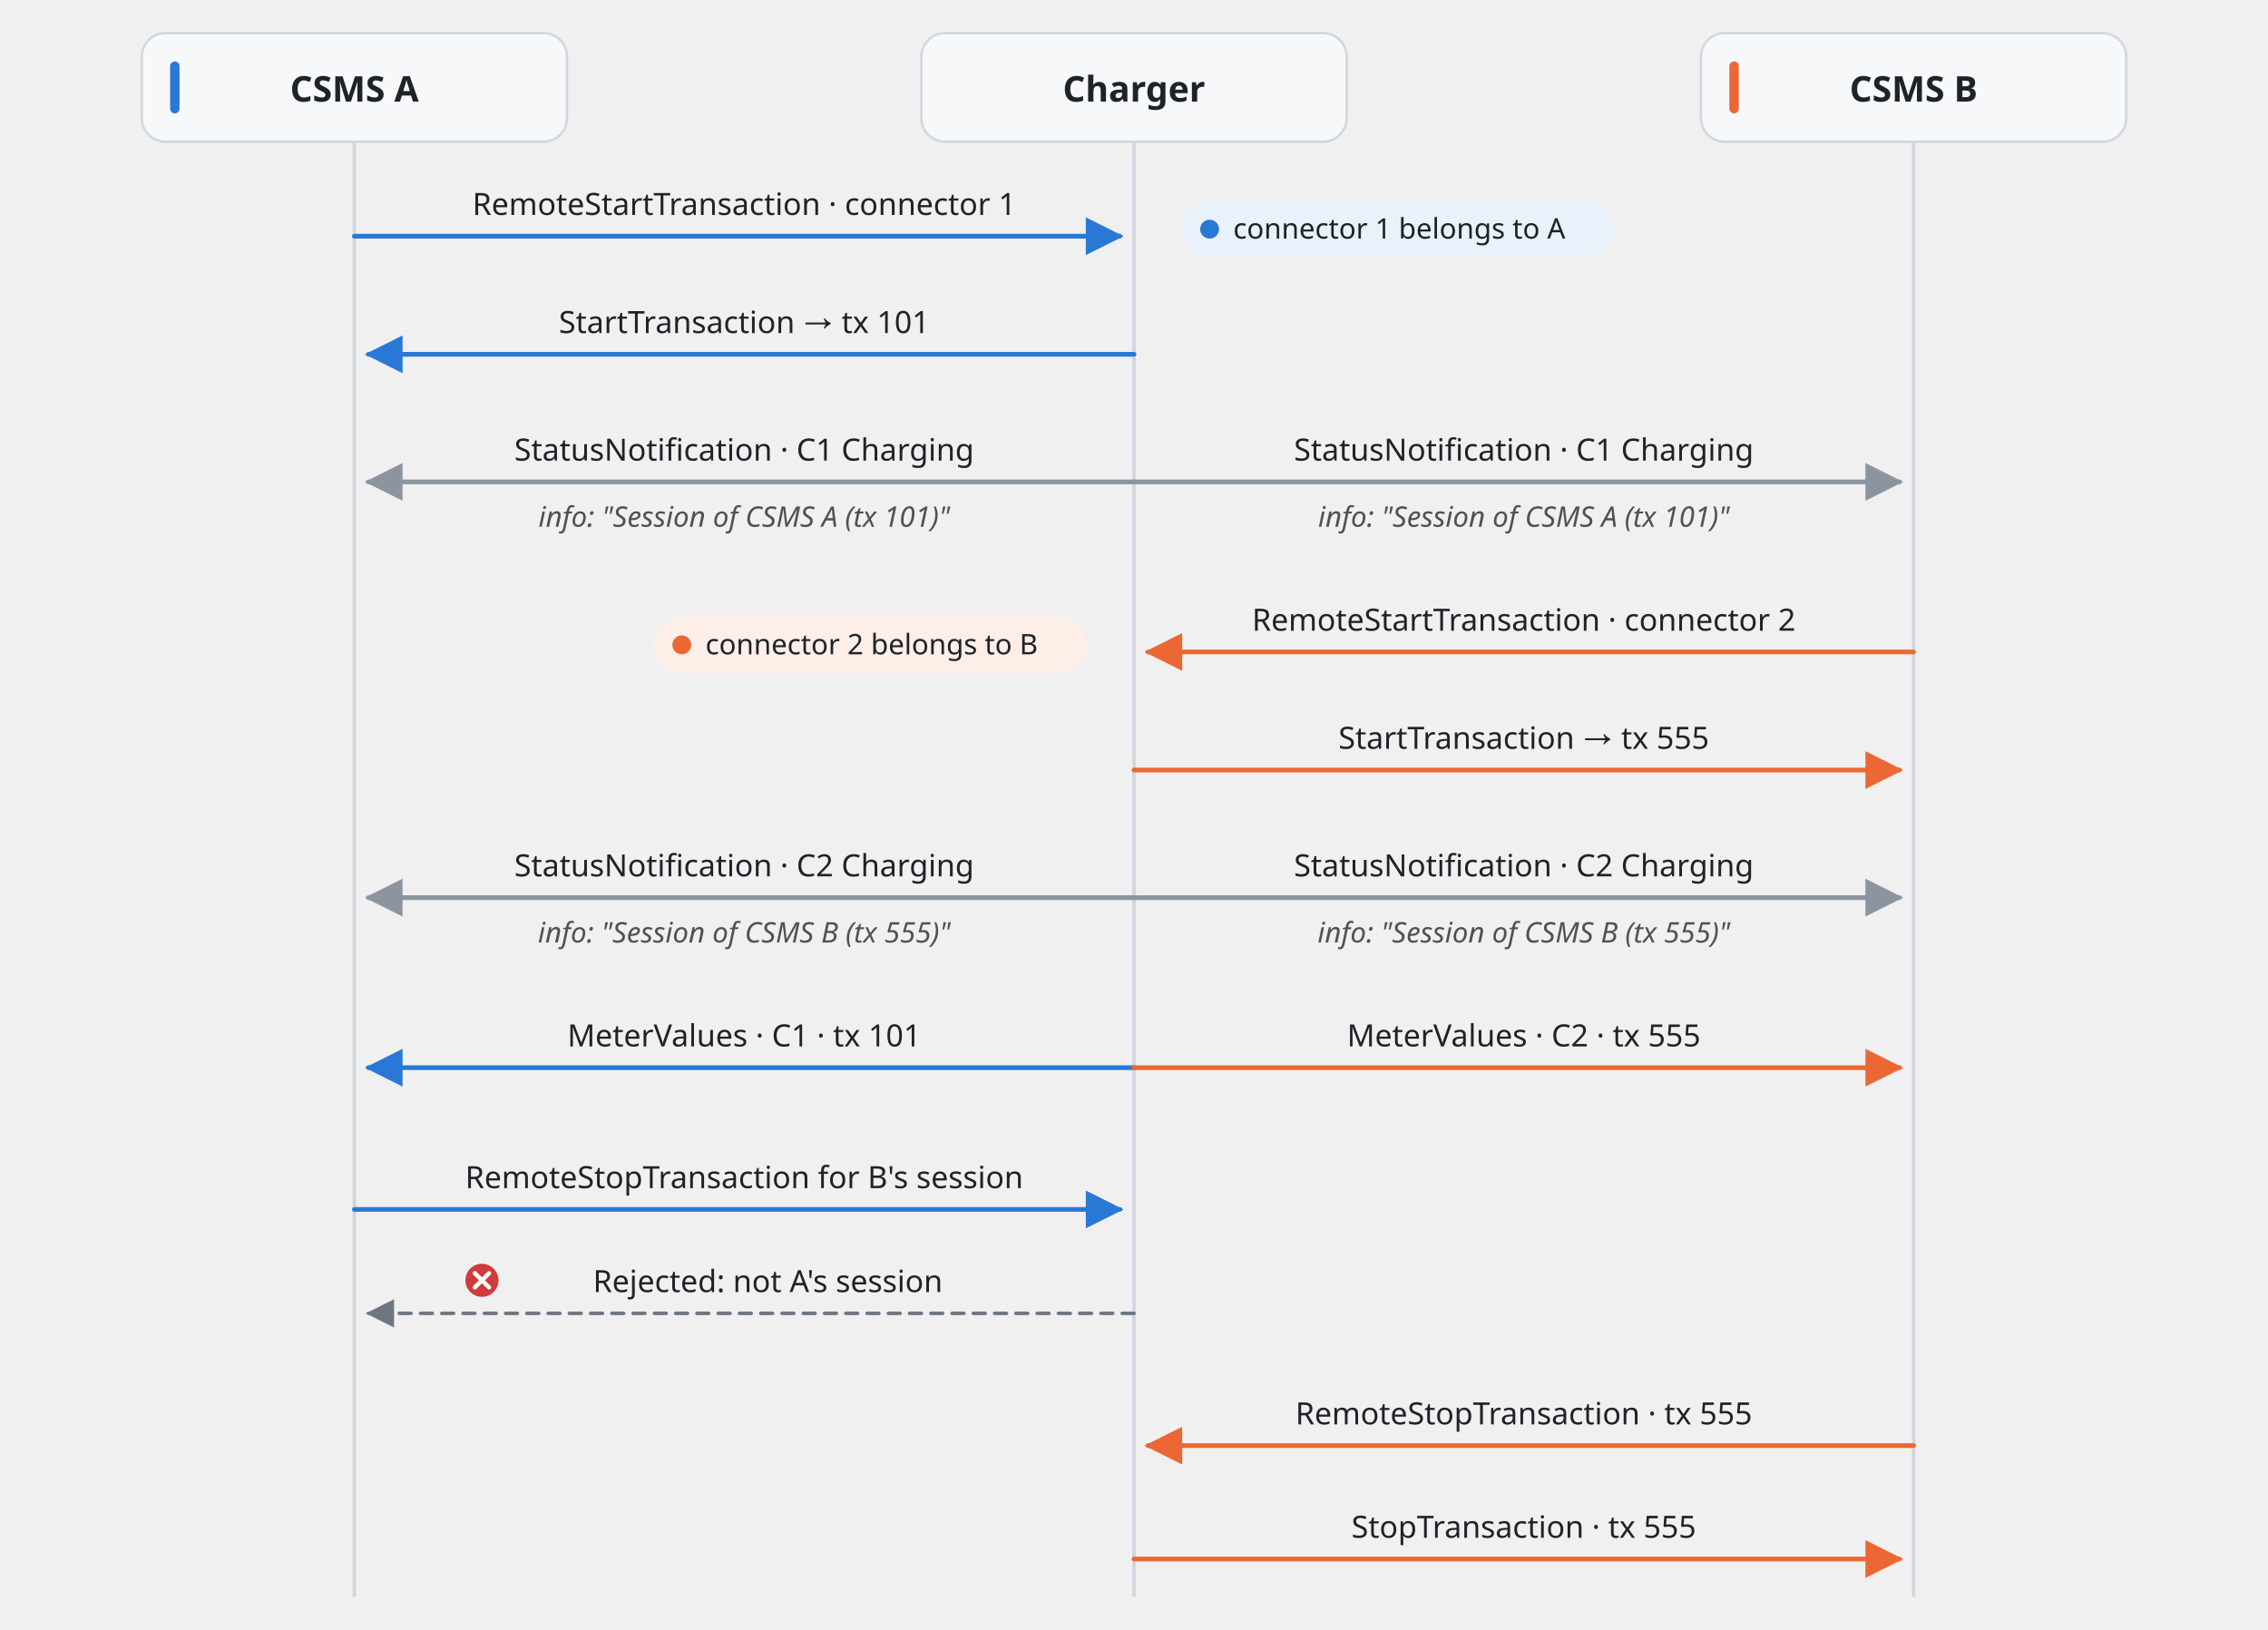
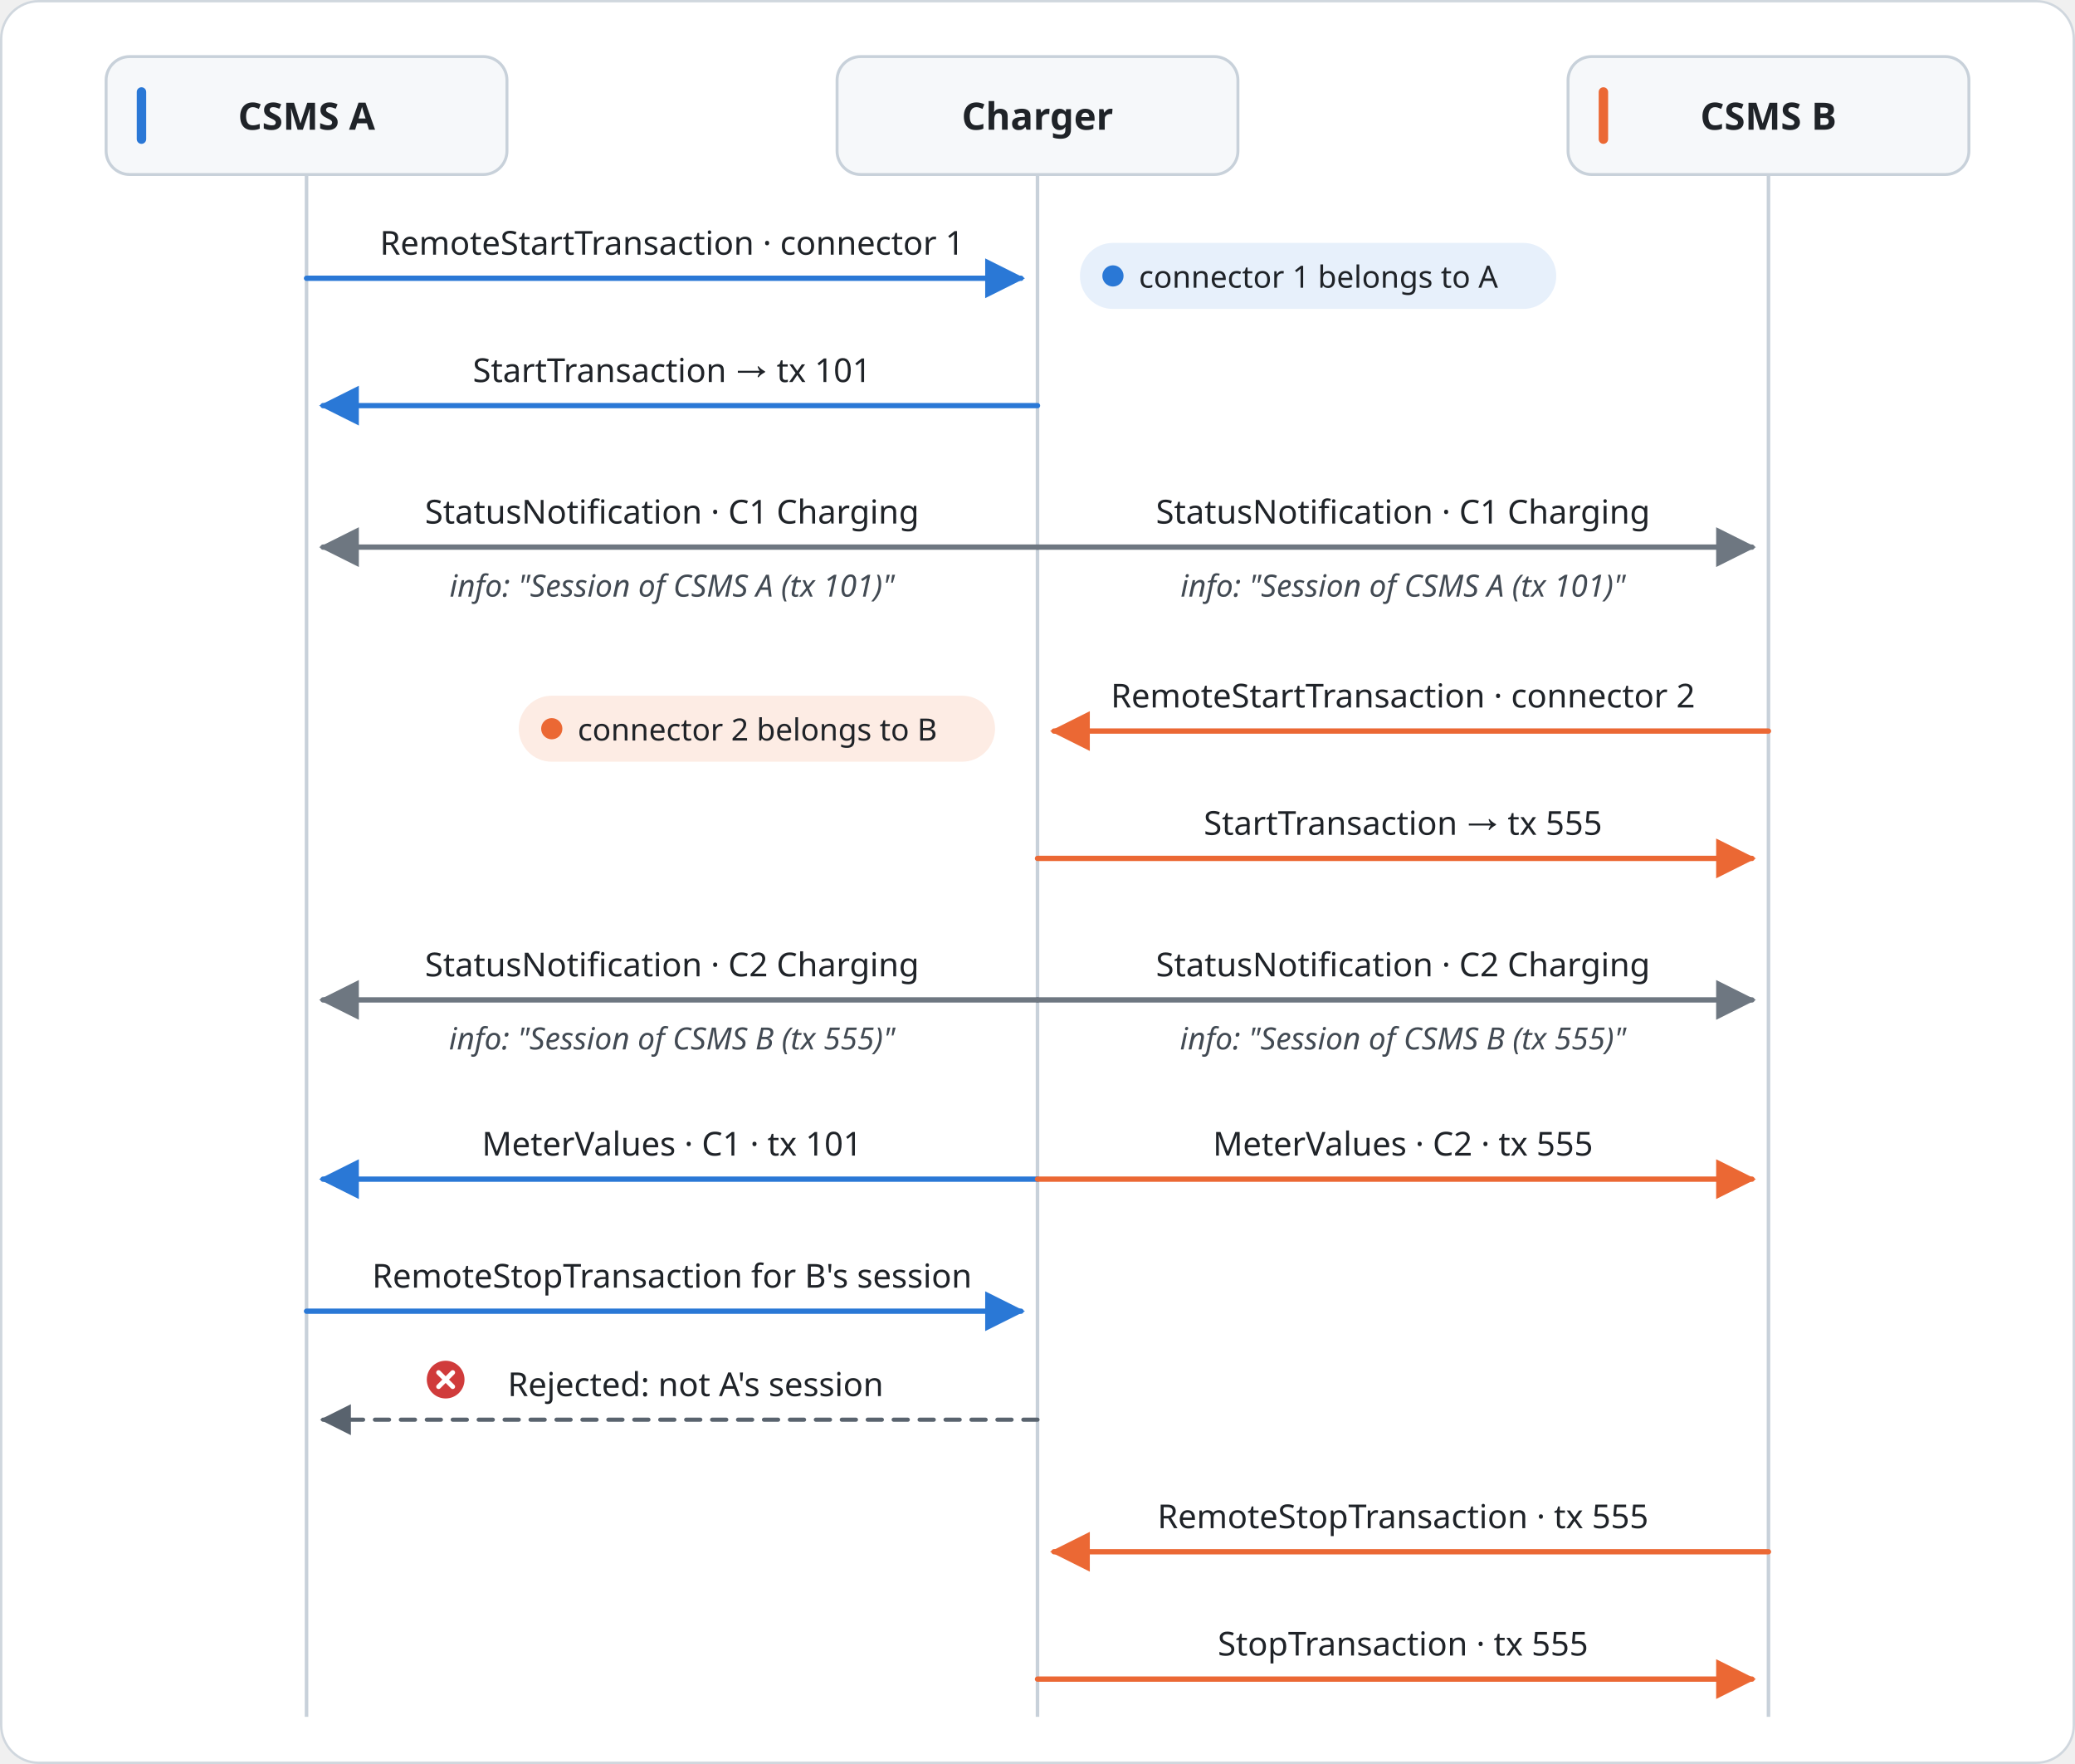
- <svg xmlns="http://www.w3.org/2000/svg" width="960" height="690" viewBox="0 0 960 690" role="img" font-family="-apple-system, BlinkMacSystemFont, 'Segoe UI', 'Noto Sans', Helvetica, Arial, sans-serif">
+ <svg xmlns="http://www.w3.org/2000/svg" width="880" height="748" viewBox="0 0 880 748" role="img" font-family="-apple-system, BlinkMacSystemFont, 'Segoe UI', 'Noto Sans', Helvetica, Arial, sans-serif">
  <defs>
-     <marker id="arrow-a" viewBox="0 0 10 10" refX="9" refY="5" markerWidth="8" markerHeight="8" orient="auto-start-reverse">
+     <marker id="arrow-a" viewBox="0 0 10 10" refX="9" refY="5" markerWidth="7.5" markerHeight="7.5" orient="auto-start-reverse">
      <path d="M0,0 L10,5 L0,10 z" fill="#2a78d6" />
    </marker>
-     <marker id="arrow-b" viewBox="0 0 10 10" refX="9" refY="5" markerWidth="8" markerHeight="8" orient="auto-start-reverse">
+     <marker id="arrow-b" viewBox="0 0 10 10" refX="9" refY="5" markerWidth="7.5" markerHeight="7.5" orient="auto-start-reverse">
      <path d="M0,0 L10,5 L0,10 z" fill="#eb6834" />
    </marker>
-     <marker id="arrow-neutral" viewBox="0 0 10 10" refX="9" refY="5" markerWidth="8" markerHeight="8" orient="auto-start-reverse">
-       <path d="M0,0 L10,5 L0,10 z" fill="#8c959f" />
-     </marker>
-     <marker id="arrow-muted" viewBox="0 0 10 10" refX="9" refY="5" markerWidth="8" markerHeight="8" orient="auto-start-reverse">
+     <marker id="arrow-neutral" viewBox="0 0 10 10" refX="9" refY="5" markerWidth="7.5" markerHeight="7.5" orient="auto-start-reverse">
      <path d="M0,0 L10,5 L0,10 z" fill="#6e7781" />
    </marker>
+     <marker id="arrow-muted" viewBox="0 0 10 10" refX="9" refY="5" markerWidth="7.5" markerHeight="7.5" orient="auto-start-reverse">
+       <path d="M0,0 L10,5 L0,10 z" fill="#59636e" />
+     </marker>
  </defs>
-   <rect x="60" y="14" width="180" height="46" rx="10" fill="#f6f8fa" stroke="#d0d7de" stroke-width="1" />
-   <rect x="72" y="26" width="4" height="22" rx="2" fill="#2a78d6" />
-   <text x="150" y="43" font-size="15" font-weight="600" fill="#1f2328" text-anchor="middle">CSMS A</text>
-   <line x1="150" y1="60" x2="150" y2="676" stroke="#d0d7de" stroke-width="1.5" stroke-linecap="butt" fill="none" />
-   <rect x="390" y="14" width="180" height="46" rx="10" fill="#f6f8fa" stroke="#d0d7de" stroke-width="1" />
-   <text x="480" y="43" font-size="15" font-weight="600" fill="#1f2328" text-anchor="middle">Charger</text>
-   <line x1="480" y1="60" x2="480" y2="676" stroke="#d0d7de" stroke-width="1.5" stroke-linecap="butt" fill="none" />
-   <rect x="720" y="14" width="180" height="46" rx="10" fill="#f6f8fa" stroke="#d0d7de" stroke-width="1" />
-   <rect x="732" y="26" width="4" height="22" rx="2" fill="#eb6834" />
-   <text x="810" y="43" font-size="15" font-weight="600" fill="#1f2328" text-anchor="middle">CSMS B</text>
-   <line x1="810" y1="60" x2="810" y2="676" stroke="#d0d7de" stroke-width="1.5" stroke-linecap="butt" fill="none" />
-   <line x1="150" y1="100" x2="474" y2="100" stroke="#2a78d6" stroke-width="2" stroke-linecap="round" fill="none" marker-end="url(#arrow-a)" />
-   <text x="315.0" y="91" font-size="13" font-weight="400" fill="#1f2328" text-anchor="middle">RemoteStartTransaction · connector 1</text>
-   <rect x="500" y="85" width="183.4" height="24" rx="12" fill="#e9f1fb" />
-   <circle cx="512" cy="97" r="4" fill="#2a78d6" />
-   <text x="522" y="101" font-size="12" font-weight="400" fill="#1f2328" text-anchor="start">connector 1 belongs to A</text>
-   <line x1="480" y1="150" x2="156" y2="150" stroke="#2a78d6" stroke-width="2" stroke-linecap="round" fill="none" marker-end="url(#arrow-a)" />
-   <text x="315.0" y="141" font-size="13" font-weight="400" fill="#1f2328" text-anchor="middle">StartTransaction  →  tx 101</text>
-   <line x1="480" y1="204" x2="156" y2="204" stroke="#8c959f" stroke-width="2" stroke-linecap="round" fill="none" marker-end="url(#arrow-neutral)" />
-   <text x="315.0" y="195" font-size="13" font-weight="400" fill="#1f2328" text-anchor="middle">StatusNotification · C1 Charging</text>
-   <text x="315.0" y="223" font-size="12" font-weight="400" fill="#52514e" text-anchor="middle" font-style="italic">info: "Session of CSMS A (tx 101)"</text>
-   <line x1="480" y1="204" x2="804" y2="204" stroke="#8c959f" stroke-width="2" stroke-linecap="round" fill="none" marker-end="url(#arrow-neutral)" />
-   <text x="645.0" y="195" font-size="13" font-weight="400" fill="#1f2328" text-anchor="middle">StatusNotification · C1 Charging</text>
-   <text x="645.0" y="223" font-size="12" font-weight="400" fill="#52514e" text-anchor="middle" font-style="italic">info: "Session of CSMS A (tx 101)"</text>
-   <line x1="810" y1="276" x2="486" y2="276" stroke="#eb6834" stroke-width="2" stroke-linecap="round" fill="none" marker-end="url(#arrow-b)" />
-   <text x="645.0" y="267" font-size="13" font-weight="400" fill="#1f2328" text-anchor="middle">RemoteStartTransaction · connector 2</text>
-   <rect x="276.6" y="261" width="183.4" height="24" rx="12" fill="#fdefe8" />
-   <circle cx="288.6" cy="273" r="4" fill="#eb6834" />
-   <text x="298.6" y="277" font-size="12" font-weight="400" fill="#1f2328" text-anchor="start">connector 2 belongs to B</text>
-   <line x1="480" y1="326" x2="804" y2="326" stroke="#eb6834" stroke-width="2" stroke-linecap="round" fill="none" marker-end="url(#arrow-b)" />
-   <text x="645.0" y="317" font-size="13" font-weight="400" fill="#1f2328" text-anchor="middle">StartTransaction  →  tx 555</text>
-   <line x1="480" y1="380" x2="156" y2="380" stroke="#8c959f" stroke-width="2" stroke-linecap="round" fill="none" marker-end="url(#arrow-neutral)" />
-   <text x="315.0" y="371" font-size="13" font-weight="400" fill="#1f2328" text-anchor="middle">StatusNotification · C2 Charging</text>
-   <text x="315.0" y="399" font-size="12" font-weight="400" fill="#52514e" text-anchor="middle" font-style="italic">info: "Session of CSMS B (tx 555)"</text>
-   <line x1="480" y1="380" x2="804" y2="380" stroke="#8c959f" stroke-width="2" stroke-linecap="round" fill="none" marker-end="url(#arrow-neutral)" />
-   <text x="645.0" y="371" font-size="13" font-weight="400" fill="#1f2328" text-anchor="middle">StatusNotification · C2 Charging</text>
-   <text x="645.0" y="399" font-size="12" font-weight="400" fill="#52514e" text-anchor="middle" font-style="italic">info: "Session of CSMS B (tx 555)"</text>
-   <line x1="480" y1="452" x2="156" y2="452" stroke="#2a78d6" stroke-width="2" stroke-linecap="round" fill="none" marker-end="url(#arrow-a)" />
-   <text x="315.0" y="443" font-size="13" font-weight="400" fill="#1f2328" text-anchor="middle">MeterValues · C1 · tx 101</text>
-   <line x1="480" y1="452" x2="804" y2="452" stroke="#eb6834" stroke-width="2" stroke-linecap="round" fill="none" marker-end="url(#arrow-b)" />
-   <text x="645.0" y="443" font-size="13" font-weight="400" fill="#1f2328" text-anchor="middle">MeterValues · C2 · tx 555</text>
-   <line x1="150" y1="512" x2="474" y2="512" stroke="#2a78d6" stroke-width="2" stroke-linecap="round" fill="none" marker-end="url(#arrow-a)" />
-   <text x="315.0" y="503" font-size="13" font-weight="400" fill="#1f2328" text-anchor="middle">RemoteStopTransaction for B's session</text>
-   <line x1="480" y1="556" x2="156" y2="556" stroke="#6e7781" stroke-width="1.5" stroke-linecap="round" fill="none" marker-end="url(#arrow-muted)" stroke-dasharray="5 4" />
-   <g transform="translate(197.0,535)">
-     <circle cx="7" cy="7" r="7" fill="#d03b3b" />
-     <path d="M4,4 L10,10 M10,4 L4,10" stroke="#ffffff" stroke-width="1.8" stroke-linecap="round" />
+   <rect x="0.5" y="0.5" width="879" height="747" rx="16" fill="#ffffff" stroke="#d0d7de" />
+   <rect x="45" y="24" width="170" height="50" rx="10" fill="#f6f8fa" stroke="#c8d1da" stroke-width="1.25" />
+   <rect x="58" y="37" width="4" height="24" rx="2" fill="#2a78d6" />
+   <text x="130" y="55" font-size="16" font-weight="600" fill="#1f2328" text-anchor="middle">CSMS A</text>
+   <line x1="130" y1="74" x2="130" y2="728" stroke="#c8d1da" stroke-width="1.5" stroke-linecap="butt" fill="none" />
+   <rect x="355" y="24" width="170" height="50" rx="10" fill="#f6f8fa" stroke="#c8d1da" stroke-width="1.25" />
+   <text x="440" y="55" font-size="16" font-weight="600" fill="#1f2328" text-anchor="middle">Charger</text>
+   <line x1="440" y1="74" x2="440" y2="728" stroke="#c8d1da" stroke-width="1.5" stroke-linecap="butt" fill="none" />
+   <rect x="665" y="24" width="170" height="50" rx="10" fill="#f6f8fa" stroke="#c8d1da" stroke-width="1.25" />
+   <rect x="678" y="37" width="4" height="24" rx="2" fill="#eb6834" />
+   <text x="750" y="55" font-size="16" font-weight="600" fill="#1f2328" text-anchor="middle">CSMS B</text>
+   <line x1="750" y1="74" x2="750" y2="728" stroke="#c8d1da" stroke-width="1.5" stroke-linecap="butt" fill="none" />
+   <line x1="130" y1="118" x2="433" y2="118" stroke="#2a78d6" stroke-width="2.25" stroke-linecap="round" fill="none" marker-end="url(#arrow-a)" />
+   <text x="285.0" y="108" font-size="14" font-weight="400" fill="#1f2328" text-anchor="middle">RemoteStartTransaction · connector 1</text>
+   <rect x="458" y="103" width="202.0" height="28" rx="14" fill="#e7f0fb" />
+   <circle cx="472" cy="117" r="4.5" fill="#2a78d6" />
+   <text x="483" y="122" font-size="13" font-weight="400" fill="#1f2328" text-anchor="start">connector 1 belongs to A</text>
+   <line x1="440" y1="172" x2="137" y2="172" stroke="#2a78d6" stroke-width="2.25" stroke-linecap="round" fill="none" marker-end="url(#arrow-a)" />
+   <text x="285.0" y="162" font-size="14" font-weight="400" fill="#1f2328" text-anchor="middle">StartTransaction  →  tx 101</text>
+   <line x1="440" y1="232" x2="137" y2="232" stroke="#6e7781" stroke-width="2.25" stroke-linecap="round" fill="none" marker-end="url(#arrow-neutral)" />
+   <text x="285.0" y="222" font-size="14" font-weight="400" fill="#1f2328" text-anchor="middle">StatusNotification · C1 Charging</text>
+   <text x="285.0" y="253" font-size="13" font-weight="400" fill="#424a53" text-anchor="middle" font-style="italic">info: "Session of CSMS A (tx 101)"</text>
+   <line x1="440" y1="232" x2="743" y2="232" stroke="#6e7781" stroke-width="2.25" stroke-linecap="round" fill="none" marker-end="url(#arrow-neutral)" />
+   <text x="595.0" y="222" font-size="14" font-weight="400" fill="#1f2328" text-anchor="middle">StatusNotification · C1 Charging</text>
+   <text x="595.0" y="253" font-size="13" font-weight="400" fill="#424a53" text-anchor="middle" font-style="italic">info: "Session of CSMS A (tx 101)"</text>
+   <line x1="750" y1="310" x2="447" y2="310" stroke="#eb6834" stroke-width="2.25" stroke-linecap="round" fill="none" marker-end="url(#arrow-b)" />
+   <text x="595.0" y="300" font-size="14" font-weight="400" fill="#1f2328" text-anchor="middle">RemoteStartTransaction · connector 2</text>
+   <rect x="220.0" y="295" width="202.0" height="28" rx="14" fill="#fdece4" />
+   <circle cx="234.0" cy="309" r="4.5" fill="#eb6834" />
+   <text x="245.0" y="314" font-size="13" font-weight="400" fill="#1f2328" text-anchor="start">connector 2 belongs to B</text>
+   <line x1="440" y1="364" x2="743" y2="364" stroke="#eb6834" stroke-width="2.25" stroke-linecap="round" fill="none" marker-end="url(#arrow-b)" />
+   <text x="595.0" y="354" font-size="14" font-weight="400" fill="#1f2328" text-anchor="middle">StartTransaction  →  tx 555</text>
+   <line x1="440" y1="424" x2="137" y2="424" stroke="#6e7781" stroke-width="2.25" stroke-linecap="round" fill="none" marker-end="url(#arrow-neutral)" />
+   <text x="285.0" y="414" font-size="14" font-weight="400" fill="#1f2328" text-anchor="middle">StatusNotification · C2 Charging</text>
+   <text x="285.0" y="445" font-size="13" font-weight="400" fill="#424a53" text-anchor="middle" font-style="italic">info: "Session of CSMS B (tx 555)"</text>
+   <line x1="440" y1="424" x2="743" y2="424" stroke="#6e7781" stroke-width="2.25" stroke-linecap="round" fill="none" marker-end="url(#arrow-neutral)" />
+   <text x="595.0" y="414" font-size="14" font-weight="400" fill="#1f2328" text-anchor="middle">StatusNotification · C2 Charging</text>
+   <text x="595.0" y="445" font-size="13" font-weight="400" fill="#424a53" text-anchor="middle" font-style="italic">info: "Session of CSMS B (tx 555)"</text>
+   <line x1="440" y1="500" x2="137" y2="500" stroke="#2a78d6" stroke-width="2.25" stroke-linecap="round" fill="none" marker-end="url(#arrow-a)" />
+   <text x="285.0" y="490" font-size="14" font-weight="400" fill="#1f2328" text-anchor="middle">MeterValues · C1 · tx 101</text>
+   <line x1="440" y1="500" x2="743" y2="500" stroke="#eb6834" stroke-width="2.25" stroke-linecap="round" fill="none" marker-end="url(#arrow-b)" />
+   <text x="595.0" y="490" font-size="14" font-weight="400" fill="#1f2328" text-anchor="middle">MeterValues · C2 · tx 555</text>
+   <line x1="130" y1="556" x2="433" y2="556" stroke="#2a78d6" stroke-width="2.25" stroke-linecap="round" fill="none" marker-end="url(#arrow-a)" />
+   <text x="285.0" y="546" font-size="14" font-weight="400" fill="#1f2328" text-anchor="middle">RemoteStopTransaction for B's session</text>
+   <line x1="440" y1="602" x2="137" y2="602" stroke="#59636e" stroke-width="1.75" stroke-linecap="round" fill="none" marker-end="url(#arrow-muted)" stroke-dasharray="6 5" />
+   <g transform="translate(181.0,577)">
+     <circle cx="8" cy="8" r="8" fill="#d03b3b" />
+     <path d="M5,5 L11,11 M11,5 L5,11" stroke="#ffffff" stroke-width="2" stroke-linecap="round" />
  </g>
-   <text x="325.0" y="547" font-size="13" font-weight="400" fill="#1f2328" text-anchor="middle">Rejected: not A's session</text>
-   <line x1="810" y1="612" x2="486" y2="612" stroke="#eb6834" stroke-width="2" stroke-linecap="round" fill="none" marker-end="url(#arrow-b)" />
-   <text x="645.0" y="603" font-size="13" font-weight="400" fill="#1f2328" text-anchor="middle">RemoteStopTransaction · tx 555</text>
-   <line x1="480" y1="660" x2="804" y2="660" stroke="#eb6834" stroke-width="2" stroke-linecap="round" fill="none" marker-end="url(#arrow-b)" />
-   <text x="645.0" y="651" font-size="13" font-weight="400" fill="#1f2328" text-anchor="middle">StopTransaction · tx 555</text>
+   <text x="295.0" y="592" font-size="14" font-weight="400" fill="#1f2328" text-anchor="middle">Rejected: not A's session</text>
+   <line x1="750" y1="658" x2="447" y2="658" stroke="#eb6834" stroke-width="2.25" stroke-linecap="round" fill="none" marker-end="url(#arrow-b)" />
+   <text x="595.0" y="648" font-size="14" font-weight="400" fill="#1f2328" text-anchor="middle">RemoteStopTransaction · tx 555</text>
+   <line x1="440" y1="712" x2="743" y2="712" stroke="#eb6834" stroke-width="2.25" stroke-linecap="round" fill="none" marker-end="url(#arrow-b)" />
+   <text x="595.0" y="702" font-size="14" font-weight="400" fill="#1f2328" text-anchor="middle">StopTransaction · tx 555</text>
</svg>
